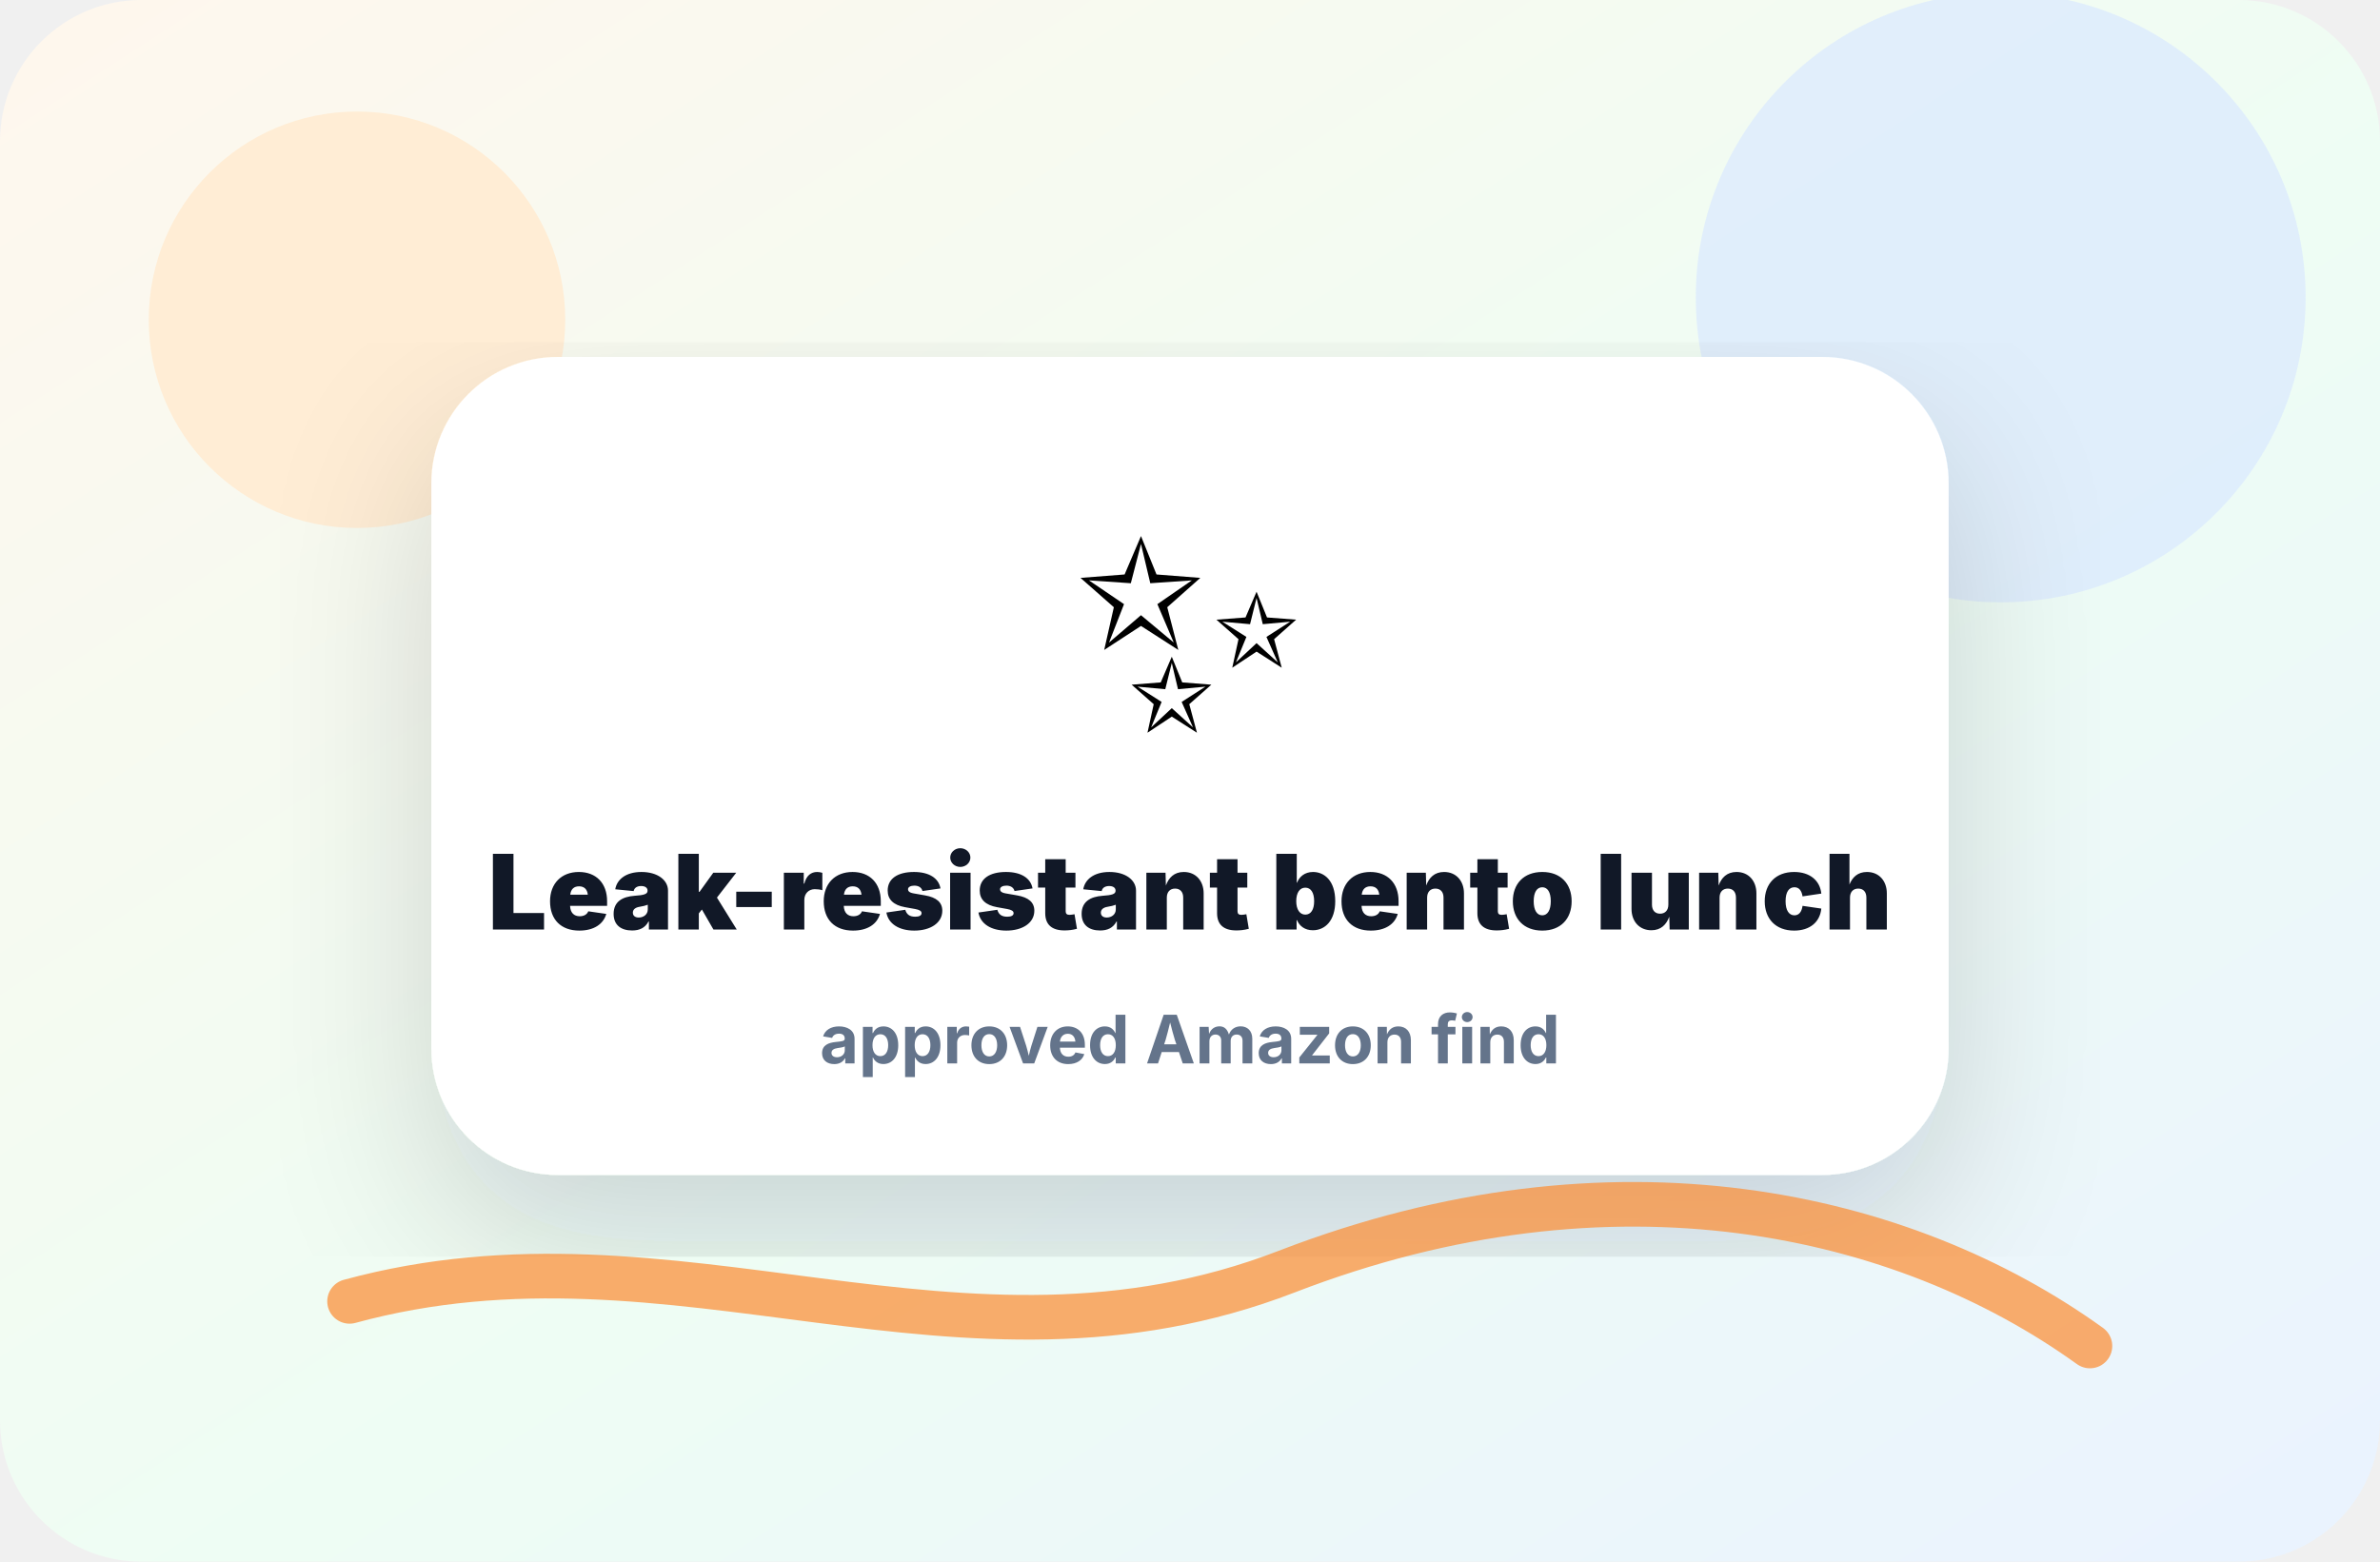
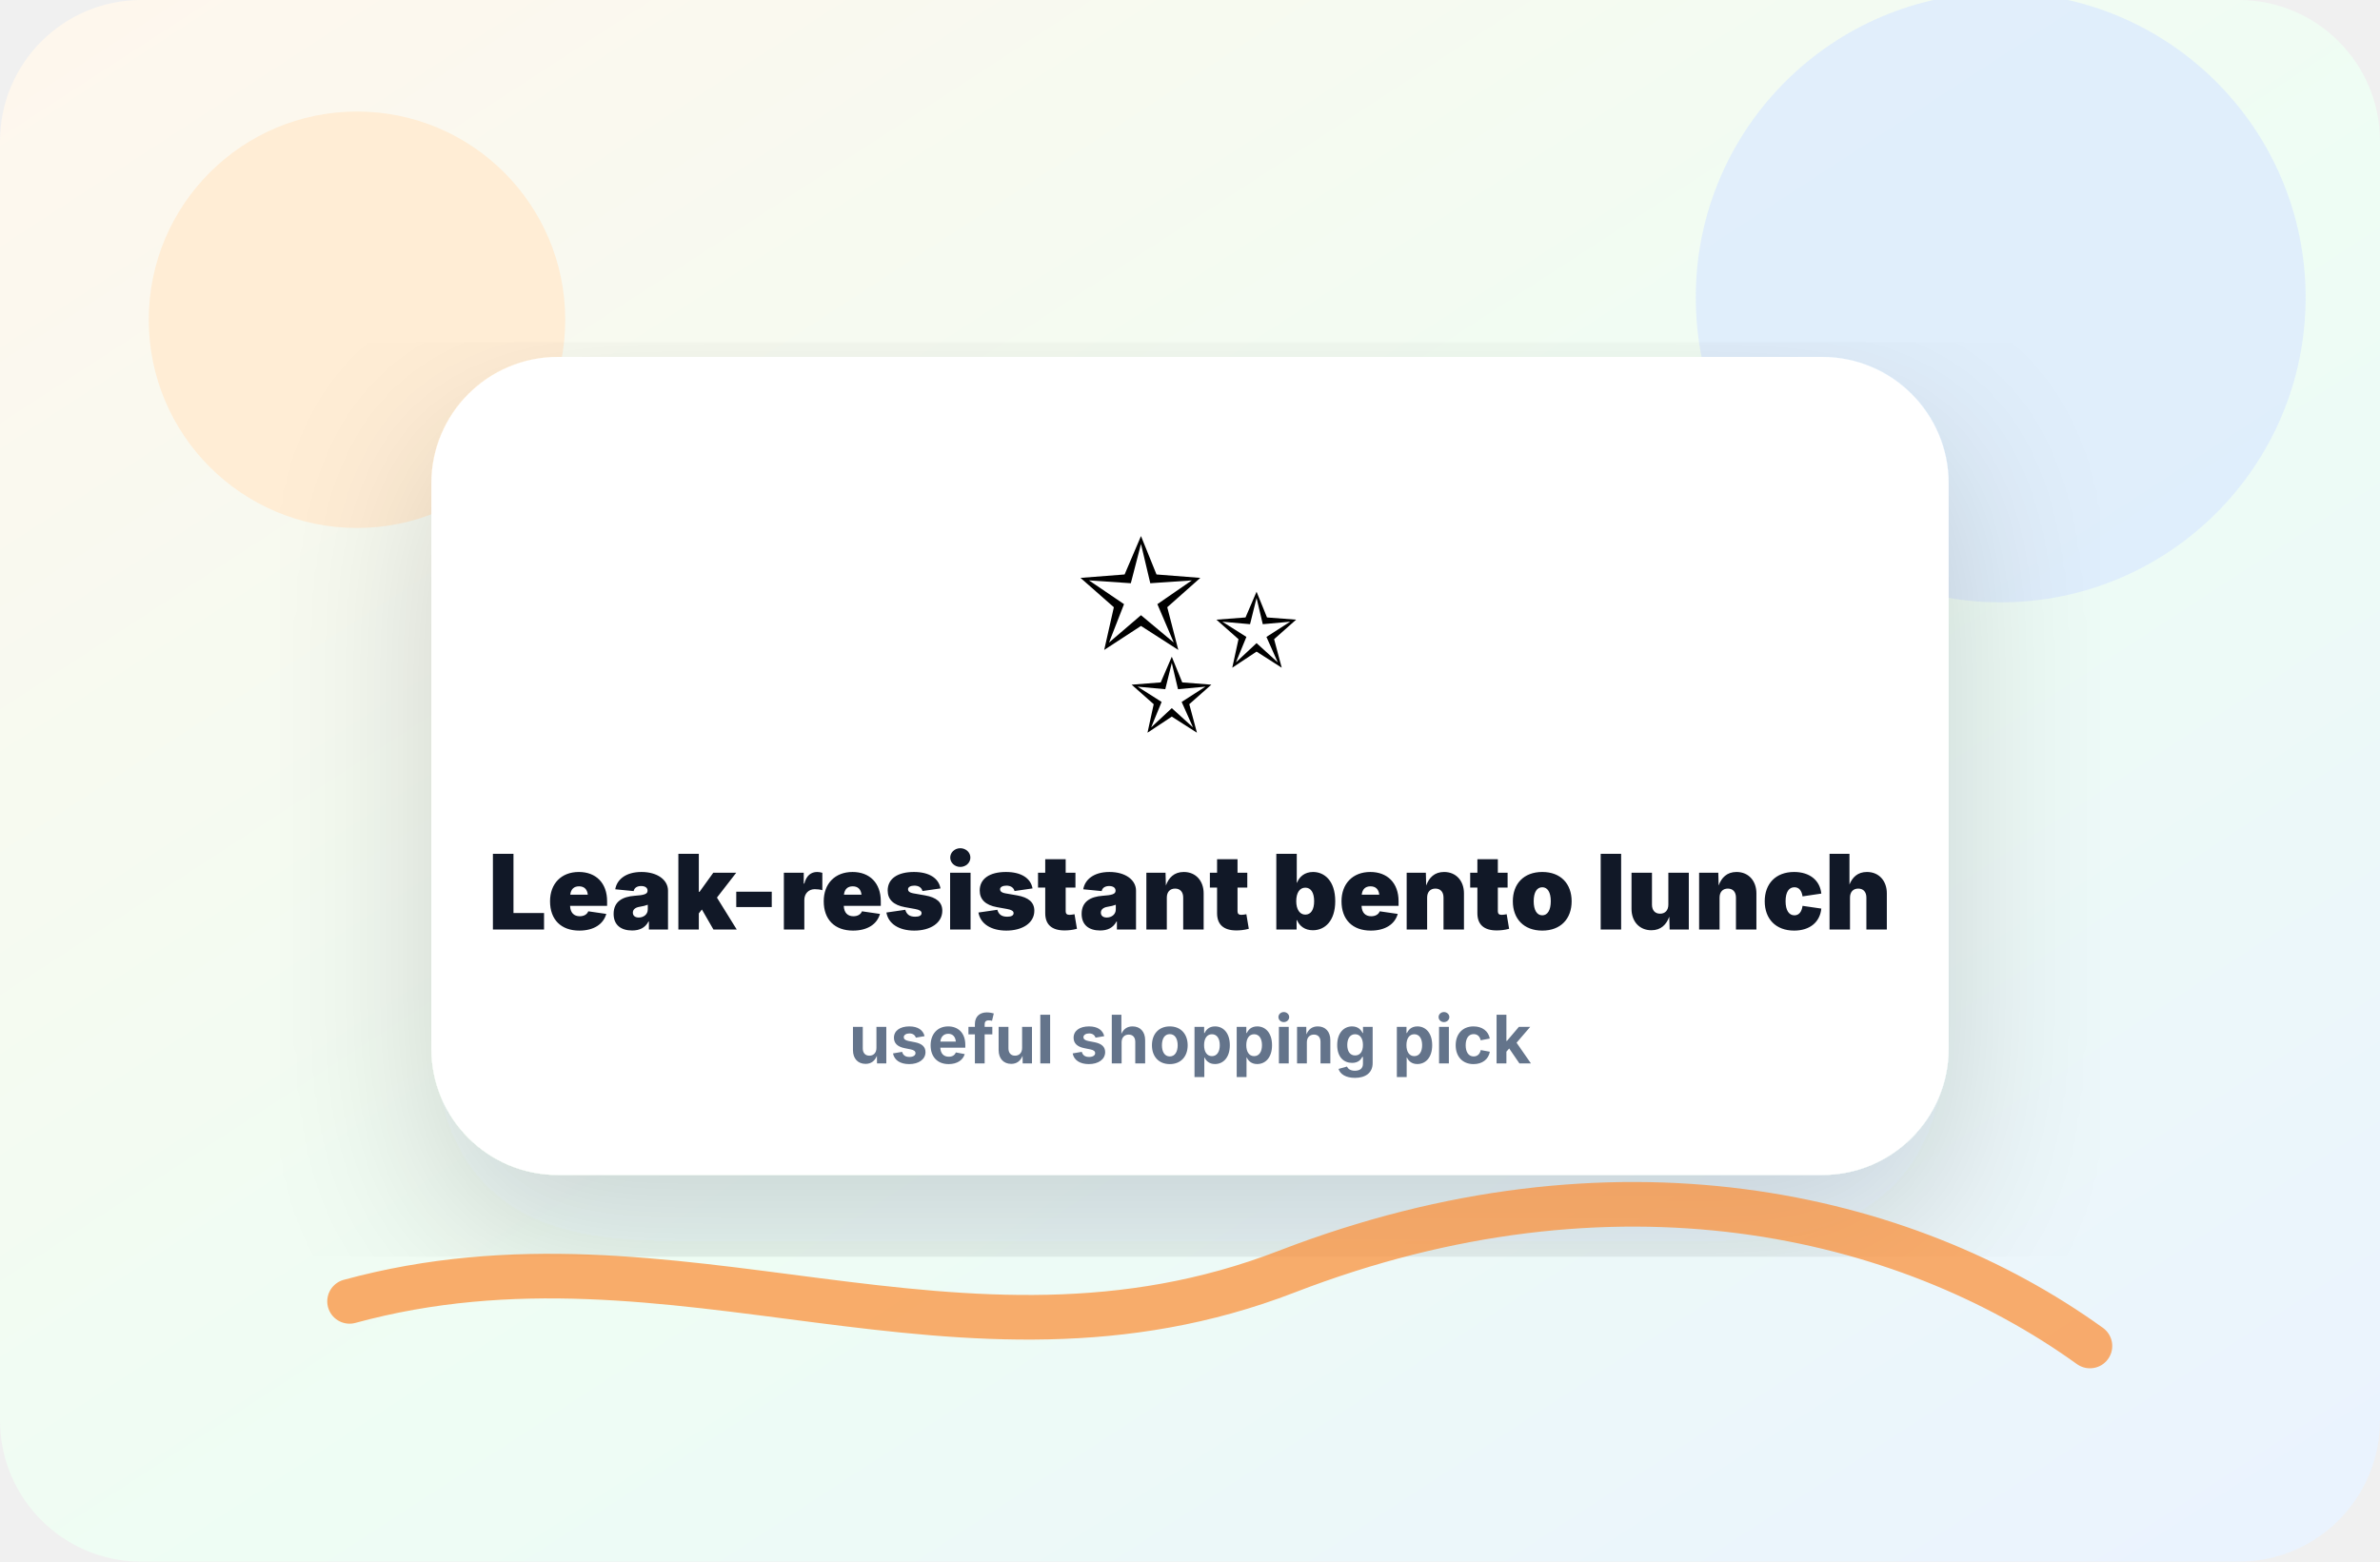
<svg xmlns="http://www.w3.org/2000/svg" viewBox="0 0 640 420" role="img" aria-label="Leak-resistant bento lunch box illustration">
  <defs>
    <linearGradient id="bg" x1="0" y1="0" x2="1" y2="1">
      <stop stop-color="#fff7ed" />
      <stop offset="0.55" stop-color="#eefdf4" />
      <stop offset="1" stop-color="#eaf2ff" />
    </linearGradient>
    <filter id="shadow">
      <feDropShadow dx="0" dy="18" stdDeviation="22" flood-color="#111827" flood-opacity=".16" />
    </filter>
  </defs>
  <rect width="640" height="420" rx="38" fill="url(#bg)" />
  <circle cx="96" cy="86" r="56" fill="#ffedd5" />
  <circle cx="538" cy="80" r="82" fill="#dbeafe" opacity=".75" />
  <rect x="116" y="96" width="408" height="220" rx="34" fill="#ffffff" filter="url(#shadow)" />
  <text x="320" y="196" text-anchor="middle" font-size="76">✨</text>
  <text x="320" y="250" text-anchor="middle" font-family="Inter,Arial" font-size="28" font-weight="900" fill="#111827">Leak-resistant bento lunch</text>
-   <text x="320" y="286" text-anchor="middle" font-family="Inter,Arial" font-size="18" font-weight="700" fill="#64748b">approved Amazon find</text>
+   <text x="320" y="286" text-anchor="middle" font-family="Inter,Arial" font-size="18" font-weight="700" fill="#64748b">useful shopping pick</text>
  <path d="M94 350 C182 326 258 376 346 342 S512 326 562 362" fill="none" stroke="#fb923c" stroke-width="12" stroke-linecap="round" opacity=".75" />
</svg>
